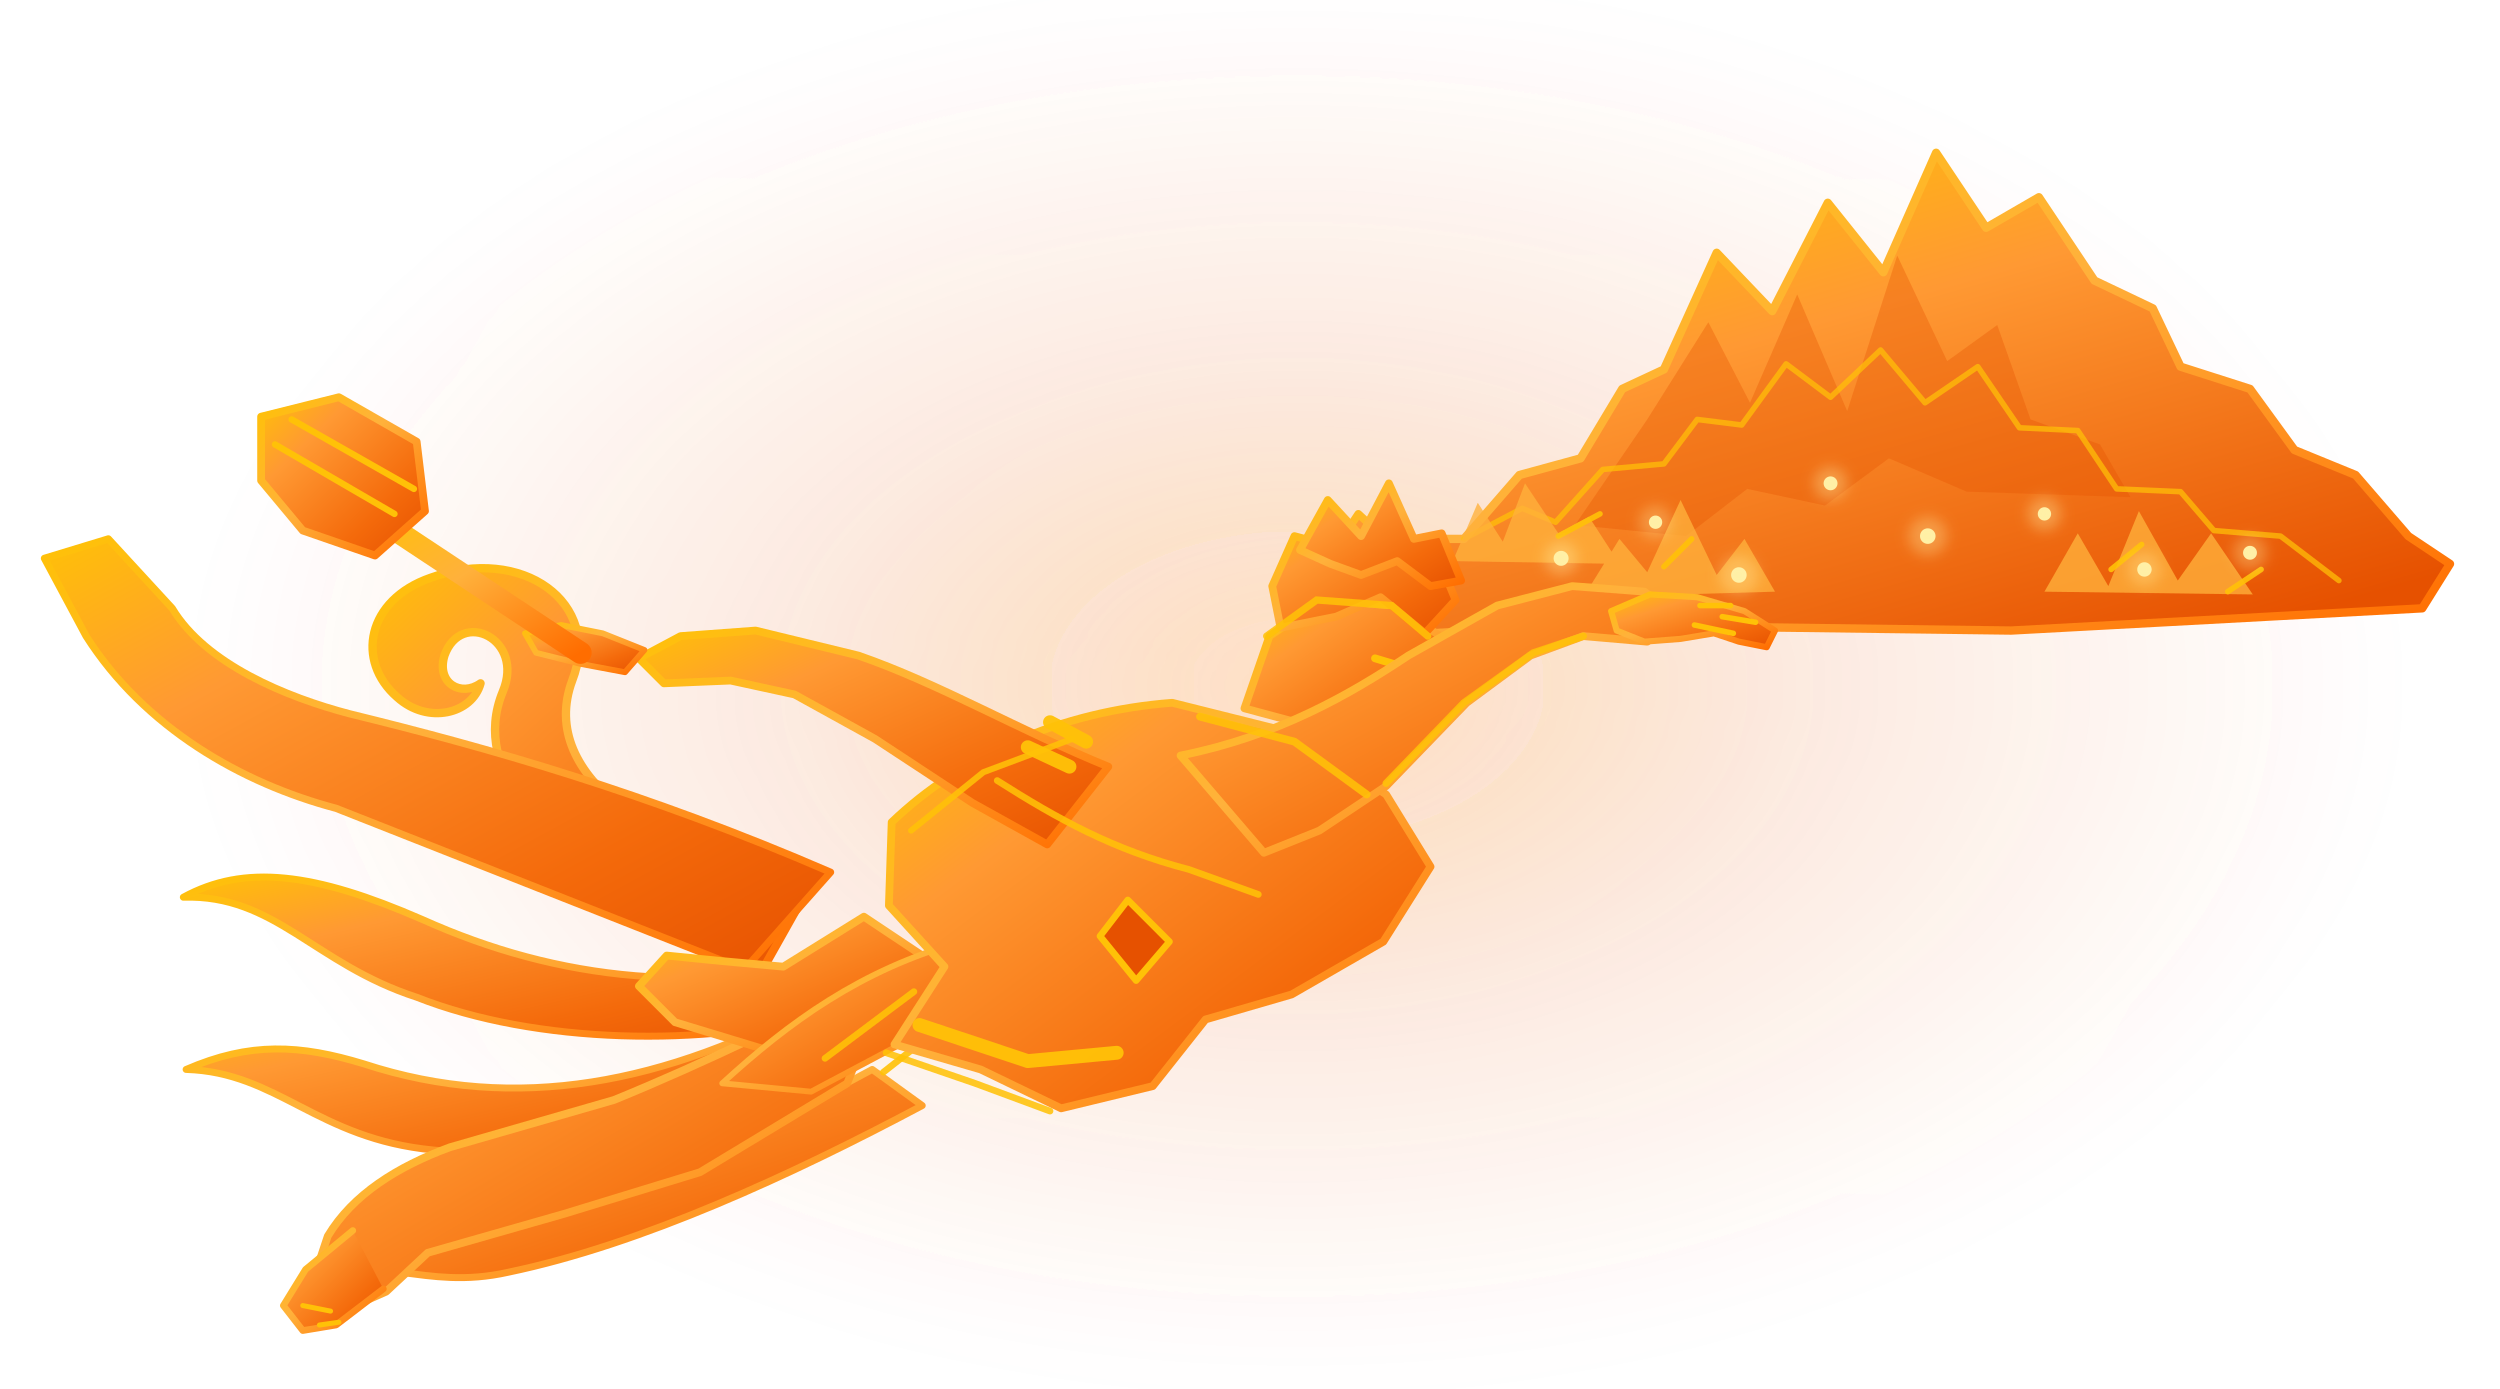
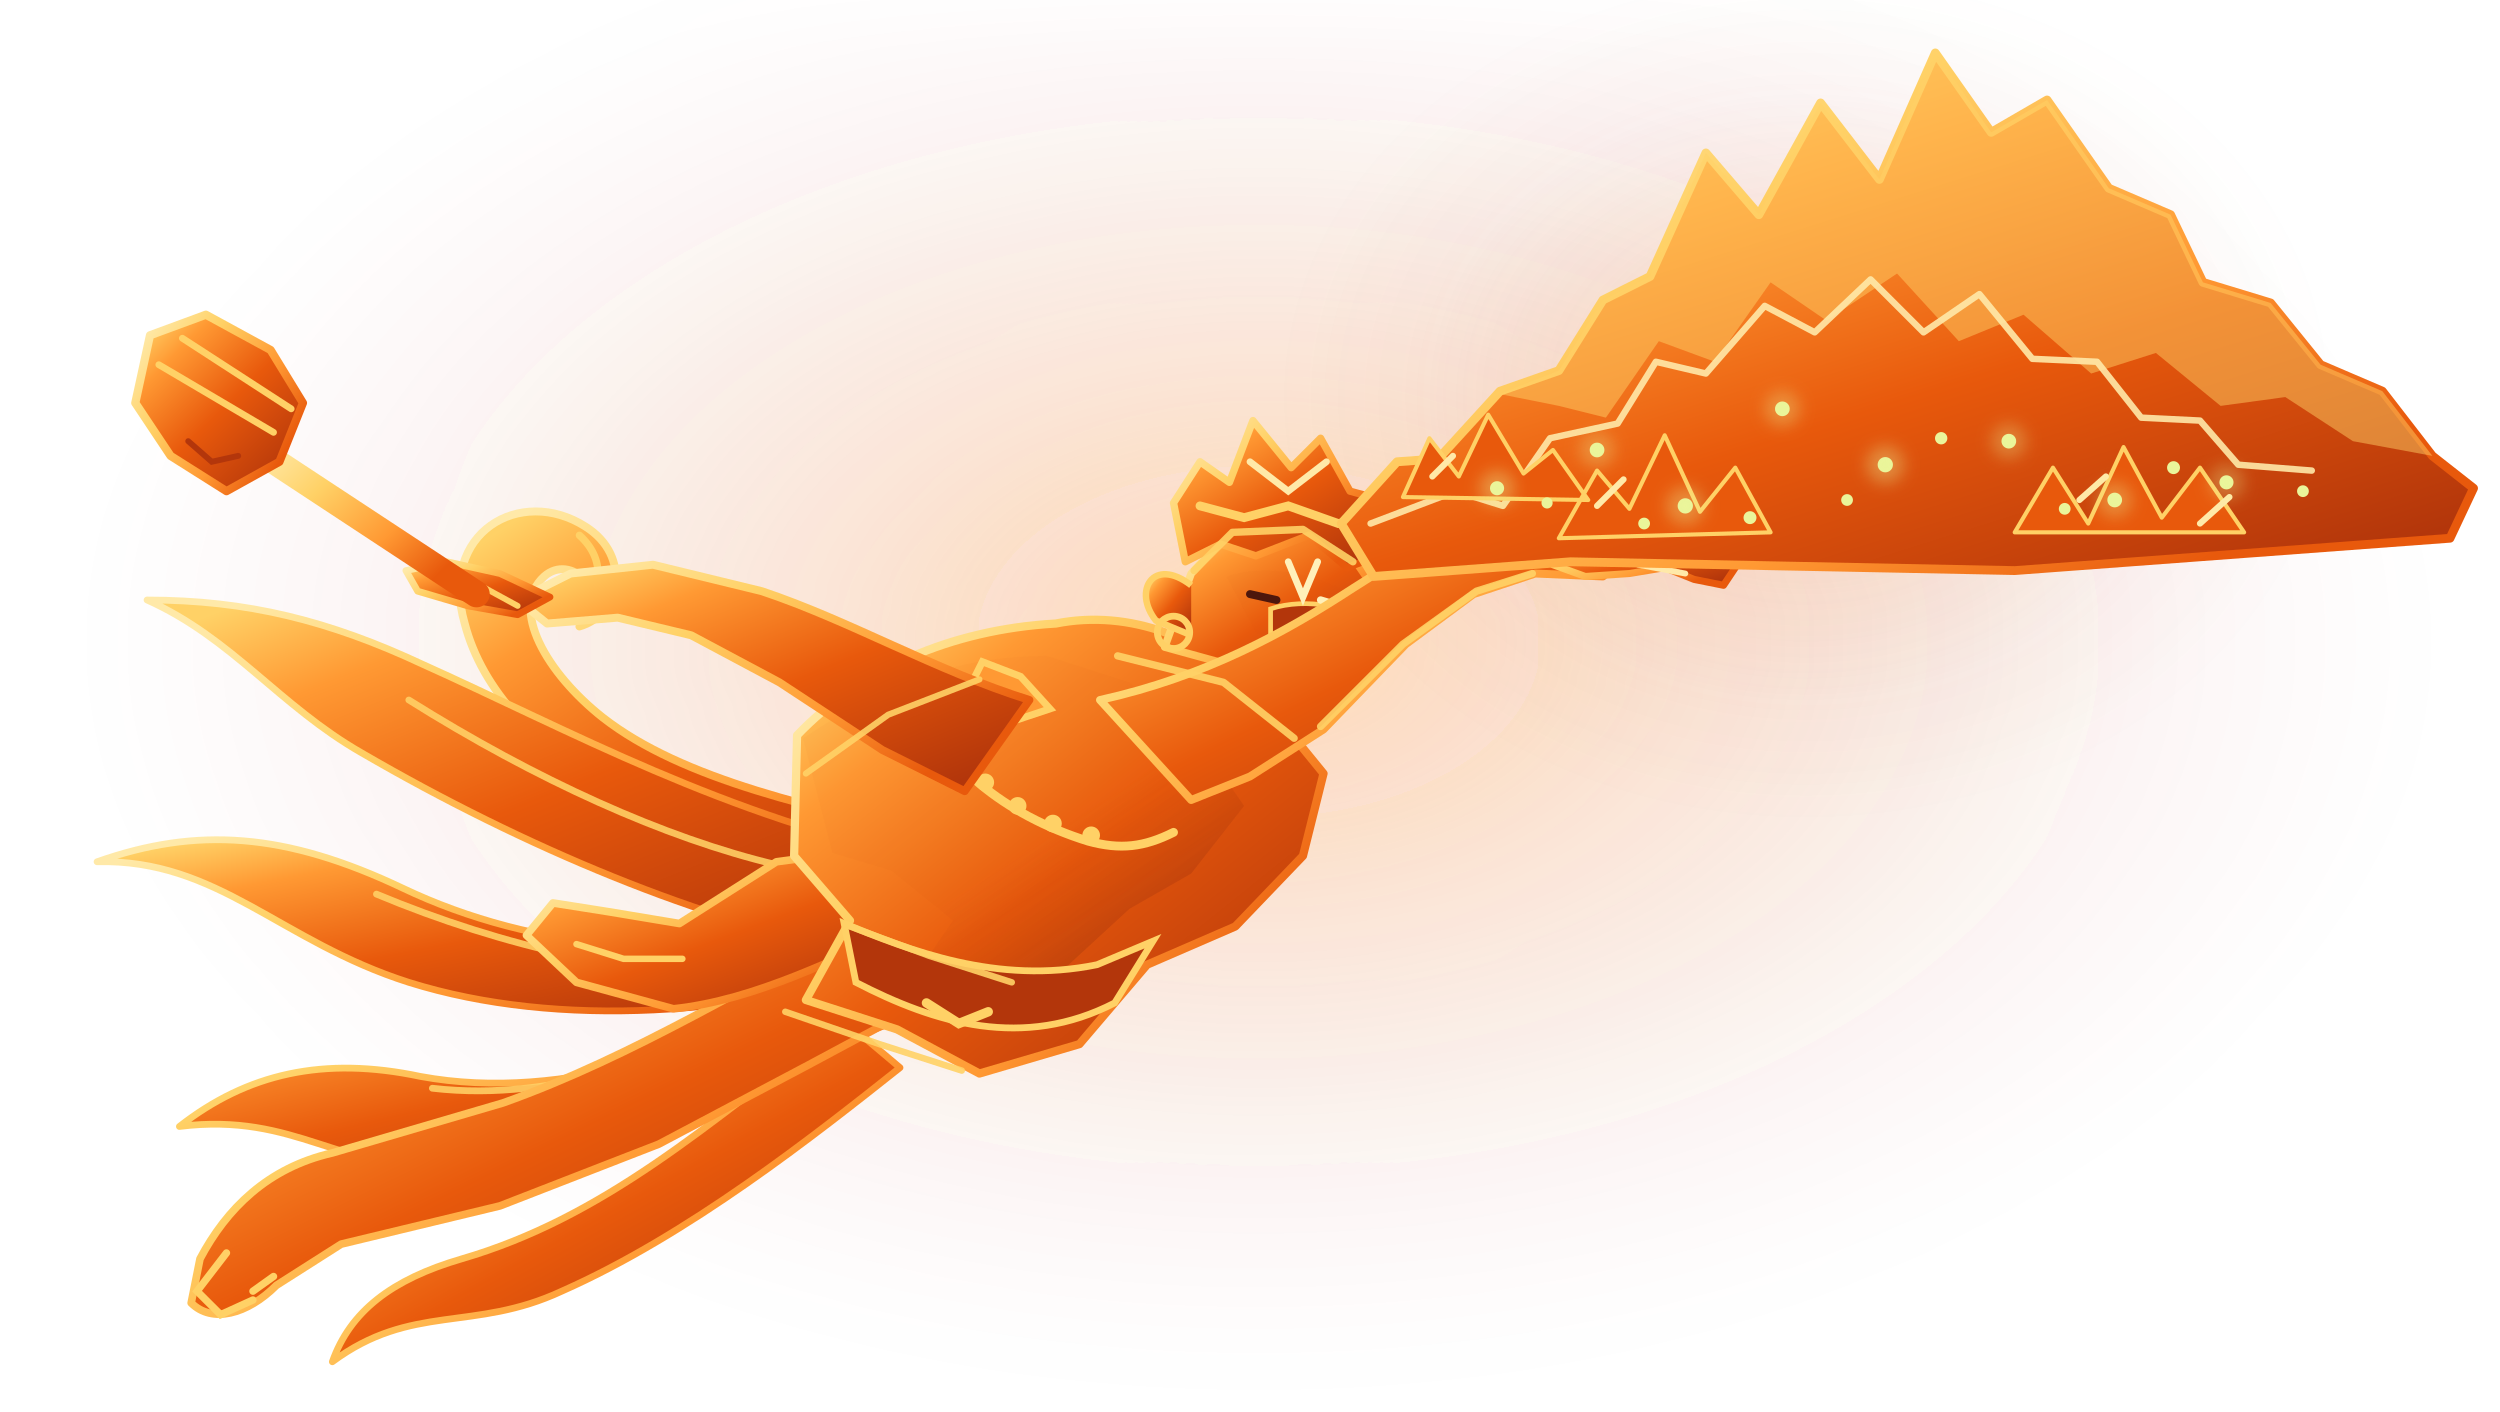
- <svg xmlns="http://www.w3.org/2000/svg" viewBox="280 0 900 500" role="img" aria-label="Flying Hanuman carrying the Sanjeevani mountain">
+ <svg xmlns="http://www.w3.org/2000/svg" viewBox="330 35 850 480" role="img" aria-label="Flying Hanuman carrying the Sanjeevani mountain" aria-labelledby="hanuman-title hanuman-desc">
  <defs>
-     <linearGradient id="saffron" x1="0" y1="0" x2="1" y2="1">
-       <stop offset="0" stop-color="#FFC107" />
+     <linearGradient id="hanuman-saffron" x1=".06" y1=".06" x2=".88" y2=".94">
+       <stop offset="0" stop-color="#FFD166" />
+       <stop offset=".2" stop-color="#FF9933" />
+       <stop offset=".55" stop-color="#E8590C" />
+       <stop offset="1" stop-color="#B3360B" />
+     </linearGradient>
+     <linearGradient id="hanuman-rim" x1=".05" y1=".1" x2=".94" y2=".72">
+       <stop offset="0" stop-color="#FFE9A8" />
+       <stop offset=".32" stop-color="#FFD166" />
+       <stop offset=".7" stop-color="#FF9933" />
+       <stop offset="1" stop-color="#E8590C" />
+     </linearGradient>
+     <linearGradient id="hanuman-shade" x1="0" y1="0" x2=".8" y2="1">
+       <stop stop-color="#B3360B" stop-opacity=".04" />
+       <stop offset=".58" stop-color="#B3360B" stop-opacity=".04" />
+       <stop offset="1" stop-color="#56150A" stop-opacity=".5" />
+     </linearGradient>
+     <linearGradient id="sanjeevani-rock" x1=".16" y1="0" x2=".84" y2="1">
+       <stop stop-color="#FFD166" />
      <stop offset=".28" stop-color="#FF9933" />
-       <stop offset=".72" stop-color="#F46A0B" />
-       <stop offset="1" stop-color="#E65100" />
+       <stop offset=".61" stop-color="#E8590C" />
+       <stop offset="1" stop-color="#B3360B" />
    </linearGradient>
-     <linearGradient id="rim" x1="0" y1="0" x2="1" y2="1">
-       <stop stop-color="#FFC107" />
-       <stop offset=".45" stop-color="#FFB13B" />
-       <stop offset="1" stop-color="#FF6D00" />
-     </linearGradient>
-     <linearGradient id="mountain" x1=".15" y1="0" x2=".8" y2="1">
-       <stop stop-color="#FFC107" />
-       <stop offset=".37" stop-color="#FF9933" />
-       <stop offset="1" stop-color="#E65100" />
-     </linearGradient>
-     <radialGradient id="aura">
-       <stop stop-color="#FF9933" stop-opacity=".3" />
-       <stop offset=".46" stop-color="#E65100" stop-opacity=".12" />
-       <stop offset="1" stop-color="#E65100" stop-opacity="0" />
+     <radialGradient id="hanuman-aura">
+       <stop stop-color="#FF9933" stop-opacity=".34" />
+       <stop offset=".36" stop-color="#E8590C" stop-opacity=".16" />
+       <stop offset=".74" stop-color="#B3360B" stop-opacity=".04" />
+       <stop offset="1" stop-color="#B3360B" stop-opacity="0" />
    </radialGradient>
-     <filter id="soft-glow" x="-40%" y="-40%" width="180%" height="180%">
-       <feGaussianBlur stdDeviation="16" />
+     <filter id="aura-blur" x="-35%" y="-45%" width="170%" height="190%">
+       <feGaussianBlur stdDeviation="17" />
    </filter>
-     <filter id="herb-glow" x="-200%" y="-200%" width="400%" height="400%">
-       <feGaussianBlur stdDeviation="2.3" />
+     <filter id="herb-halo" x="-250%" y="-250%" width="500%" height="500%">
+       <feGaussianBlur stdDeviation="2.5" />
    </filter>
    <style>
-       .herb-light{transform-box:fill-box;transform-origin:center;animation:herb-twinkle 1.65s ease-in-out infinite alternate}
-       .herb-light:nth-of-type(2n){animation-delay:-.7s}
-       .herb-light:nth-of-type(3n){animation-delay:-1.1s}
-       @keyframes herb-twinkle{from{opacity:.38;transform:scale(.72)}to{opacity:1;transform:scale(1.35)}}
-       @media(prefers-reduced-motion:reduce){.herb-light{animation:none;opacity:.85}}
+       #tail-layer{transform-box:fill-box;transform-origin:76% 18%;animation:tail-follow 2.6s cubic-bezier(.42,0,.58,1) infinite alternate}
+       #cloth-layer{transform-box:fill-box;transform-origin:65% 12%;animation:cloth-follow 2.2s cubic-bezier(.42,0,.58,1) infinite alternate}
+       #hero-body{transform-box:fill-box;transform-origin:58% 55%;animation:body-hover 2.8s cubic-bezier(.42,0,.58,1) infinite alternate}
+       #head-mukut{transform-box:fill-box;transform-origin:55% 90%;animation:head-follow 2.8s cubic-bezier(.42,0,.58,1) infinite alternate}
+       .herb-light{transform-box:fill-box;transform-origin:center;animation:herb-twinkle 1.9s cubic-bezier(.42,0,.58,1) infinite alternate}
+       .herb-light:nth-of-type(3n){animation-delay:-.58s}
+       .herb-light:nth-of-type(4n){animation-delay:-1.12s}
+       .herb-light:nth-of-type(5n){animation-delay:-.82s}
+       @keyframes tail-follow{from{transform:rotate(-1.5deg) translateY(1px)}to{transform:rotate(1.8deg) translateY(-2px)}}
+       @keyframes cloth-follow{from{transform:rotate(-1deg) skewX(-.4deg)}to{transform:rotate(1.1deg) skewX(.5deg)}}
+       @keyframes body-hover{from{transform:translateY(1px) rotate(-.2deg)}to{transform:translateY(-2px) rotate(.25deg)}}
+       @keyframes head-follow{from{transform:rotate(-.25deg)}to{transform:rotate(.4deg)}}
+       @keyframes herb-twinkle{from{opacity:.45;transform:scale(.78)}to{opacity:1;transform:scale(1.32)}}
+       @media(prefers-reduced-motion:reduce){#tail-layer,#cloth-layer,#hero-body,#head-mukut,.herb-light{animation:none!important}}
    </style>
  </defs>
-   <ellipse cx="747" cy="247" rx="390" ry="245" fill="url(#aura)" filter="url(#soft-glow)" />
-   <g id="sanjeevani-mountain">
-     <path d="M767 219 793 194 807 194 827 171 849 165 864 140 879 133 898 91 918 112 938 73 958 98 977 55 995 82 1014 71 1034 101 1055 111 1065 132 1090 140 1106 162 1128 171 1147 193 1162 203 1152 219 1004 227 848 225 777 229Z" fill="url(#mountain)" stroke="url(#rim)" stroke-width="3" stroke-linejoin="round" />
-     <path d="m873 151 22-35 15 29 17-39 18 42 18-56 18 38 18-13 12 34 25 9 11 19-59-2-28-12-23 17-28-6-22 17-40-4Z" fill="#E65100" opacity=".34" />
-     <path d="M807 194 828 183 840 188 857 169 879 167 891 151 907 153 923 131 939 143 957 126 973 145 992 132 1007 154 1028 155 1042 176 1065 177 1077 191 1101 193 1122 209" fill="none" stroke="#FFC107" stroke-opacity=".72" stroke-width="2" stroke-linecap="round" stroke-linejoin="round" />
-     <path d="M803 202 812 181 821 195 829 174 841 192 852 186 863 203ZM850 215 863 194 873 206 885 180 898 207 908 194 919 213ZM1016 213 1028 192 1039 211 1050 184 1064 209 1076 192 1091 214Z" fill="#FFB13B" opacity=".78" />
-     <path d="M841 193 856 185M879 204 889 194M1040 205 1051 196M1082 213 1094 205" stroke="#FFC107" stroke-width="2" stroke-linecap="round" opacity=".9" />
-     <g fill="#FFF0A6">
-       <circle class="herb-light" cx="842" cy="201" r="2.7" />
-       <circle cx="842" cy="201" r="6" opacity=".35" filter="url(#herb-glow)" />
-       <circle class="herb-light" cx="876" cy="188" r="2.4" />
-       <circle cx="876" cy="188" r="6" opacity=".3" filter="url(#herb-glow)" />
-       <circle class="herb-light" cx="906" cy="207" r="2.8" />
-       <circle cx="906" cy="207" r="7" opacity=".32" filter="url(#herb-glow)" />
-       <circle class="herb-light" cx="939" cy="174" r="2.5" />
-       <circle cx="939" cy="174" r="6" opacity=".34" filter="url(#herb-glow)" />
-       <circle class="herb-light" cx="974" cy="193" r="2.8" />
-       <circle cx="974" cy="193" r="7" opacity=".32" filter="url(#herb-glow)" />
-       <circle class="herb-light" cx="1016" cy="185" r="2.4" />
-       <circle cx="1016" cy="185" r="6" opacity=".34" filter="url(#herb-glow)" />
-       <circle class="herb-light" cx="1052" cy="205" r="2.6" />
-       <circle cx="1052" cy="205" r="6" opacity=".3" filter="url(#herb-glow)" />
-       <circle class="herb-light" cx="1090" cy="199" r="2.5" />
-       <circle cx="1090" cy="199" r="6" opacity=".32" filter="url(#herb-glow)" />
+   <g id="glow-layer" aria-hidden="true">
+     <ellipse cx="758" cy="253" rx="405" ry="250" fill="url(#hanuman-aura)" filter="url(#aura-blur)" />
+     <ellipse cx="944" cy="170" rx="180" ry="145" fill="url(#hanuman-aura)" opacity=".7" />
+   </g>
+   <g id="tail-layer">
+     <path d="M632 345C562 322 500 293 488 247C479 216 507 200 529 214C545 224 541 244 527 248C538 236 524 223 515 231C503 242 516 264 535 279C562 300 606 310 658 321L676 342Z" fill="url(#hanuman-saffron)" stroke="url(#hanuman-rim)" stroke-width="2.7" stroke-linejoin="round" />
+     <path d="M527 217C537 226 534 238 526 244" fill="none" stroke="#FFD166" stroke-width="2.5" stroke-linecap="round" />
+   </g>
+   <g id="cloth-layer" fill="url(#hanuman-saffron)" stroke="url(#hanuman-rim)" stroke-linejoin="round">
+     <path d="M645 327C577 313 523 283 474 261C442 246 414 239 380 239C409 252 425 275 453 291C508 323 570 349 621 358L655 351Z" stroke-width="2.3" />
+     <path d="M630 349C568 364 511 358 467 337C427 318 397 316 363 328C404 327 425 355 469 369C520 385 584 380 637 363Z" stroke-width="2.3" />
+     <path d="M630 365C574 391 522 410 473 401C440 394 414 400 391 418C431 413 446 434 482 431C538 426 590 398 646 378Z" stroke-width="2.3" />
+     <path d="M617 382C570 418 535 449 487 463C463 470 449 481 443 498C470 478 491 488 521 474C564 455 607 421 636 398Z" stroke-width="2.3" />
+     <path d="M469 273C512 300 556 320 594 329M458 339C501 357 549 368 589 366M477 405C520 410 560 393 594 378" fill="none" stroke="#FFD166" stroke-width="2.3" stroke-linecap="round" opacity=".88" />
+   </g>
+   <g id="hero-body">
+     <g id="body">
+       <path d="M625 349C587 368 546 394 501 410L443 427C421 432 407 446 398 463L395 478C402 485 414 482 424 472L446 458L500 445L554 424L605 397L646 375Z" fill="url(#hanuman-saffron)" stroke="url(#hanuman-rim)" stroke-width="2.6" stroke-linejoin="round" />
+       <path d="M407 461 397 474 405 482 416 477M416 474 423 469" fill="none" stroke="#FFD166" stroke-width="2.5" stroke-linecap="round" />
+       <path d="M643 348C614 361 587 375 559 378L526 369L509 353L518 342L537 345L561 349L594 328L624 324Z" fill="url(#hanuman-saffron)" stroke="url(#hanuman-rim)" stroke-width="2.6" stroke-linejoin="round" />
+       <path d="M526 356 542 361 562 361" fill="none" stroke="#FFD166" stroke-width="2.2" stroke-linecap="round" />
+       <path d="M601 285C622 263 653 249 689 247C714 242 740 252 758 271L780 298L773 326L750 350L720 363L697 390L663 400L635 385L604 375L619 348L600 326Z" fill="url(#hanuman-saffron)" stroke="url(#hanuman-rim)" stroke-width="2.8" stroke-linejoin="round" />
+       <path d="M603 286C633 266 658 258 686 258L714 267L737 286L753 309L735 332L714 344L689 367L661 379L641 367L654 348L633 331L613 325Z" fill="url(#hanuman-shade)" opacity=".72" />
+       <path d="M617 349C639 358 669 370 703 363L722 355L709 376C678 392 648 383 621 369Z" fill="#B3360B" stroke="#FFD166" stroke-width="2.3" />
+       <path d="M642 273C650 294 671 312 700 321C711 324 719 323 729 318" fill="none" stroke="#FFD166" stroke-width="3" stroke-linecap="round" />
+       <g fill="#FFD166">
+         <circle cx="655" cy="291" r="3" />
+         <circle cx="665" cy="301" r="3" />
+         <circle cx="676" cy="309" r="3" />
+         <circle cx="688" cy="315" r="3" />
+         <circle cx="701" cy="319" r="3" />
+       </g>
+       <path d="M664 260 677 265 687 276 672 281 659 270Z" fill="#FF9933" stroke="#FFD166" stroke-width="2.4" />
+       <path d="M645 376 656 383 666 379" fill="none" stroke="#FFD166" stroke-width="3.2" stroke-linecap="round" />
+     </g>
+     <g id="head-mukut">
+       <path d="M726 255 735 230 749 215 772 214 791 226 802 242 794 258 778 268 755 263Z" fill="url(#hanuman-saffron)" stroke="url(#hanuman-rim)" stroke-width="2.6" stroke-linejoin="round" />
+       <path d="M747 231C759 227 774 229 788 236L797 245 788 254 772 258 757 250Z" fill="url(#hanuman-shade)" opacity=".8" />
+       <path d="M762 242C774 238 791 241 796 249L787 258 773 259 762 251Z" fill="#B3360B" stroke="#FFD166" stroke-width="1.6" />
+       <path d="M779 239 789 242" fill="none" stroke="#FFF0BA" stroke-width="2.5" stroke-linecap="round" />
+       <path d="M755 237 764 239" fill="none" stroke="#4E170C" stroke-width="2.7" stroke-linecap="round" />
+       <path d="M733 226 729 206 738 192 748 199 756 178 769 194 779 184 789 202 800 205 801 223 788 228 775 217 757 224 745 220Z" fill="url(#hanuman-saffron)" stroke="url(#hanuman-rim)" stroke-width="2.5" stroke-linejoin="round" />
+       <path d="M738 207 753 211 768 207 785 213 799 211" fill="none" stroke="#FFD166" stroke-width="3" stroke-linecap="round" />
+       <path d="M755 192 768 202 781 192" fill="none" stroke="#FFE9A8" stroke-width="2.3" stroke-linecap="round" />
+       <path d="M735 234C722 224 715 236 723 246L735 251" fill="url(#hanuman-saffron)" stroke="#FFD166" stroke-width="2.2" />
+       <circle cx="729" cy="250" r="5.5" fill="none" stroke="#FFD166" stroke-width="2.3" />
+       <path d="M768 226 773 238 778 226" fill="none" stroke="#FFF0BA" stroke-width="2.3" stroke-linecap="round" />
+       <path d="M742 263C752 273 774 277 790 266" fill="none" stroke="#FFD166" stroke-width="2" stroke-linecap="round" />
    </g>
  </g>
-   <g id="tail-and-fabric" fill="url(#saffron)" stroke="url(#rim)" stroke-linejoin="round">
-     <path d="M572 318C518 308 473 280 486 245 497 217 468 196 435 208 412 216 408 238 423 251 434 261 450 257 453 246 446 251 437 246 440 236 446 219 469 230 461 249 449 278 477 307 520 332L554 350Z" stroke-width="3" />
-     <path d="M579 314C512 285 455 269 406 257 383 251 354 239 342 219L319 194 296 201 311 229C332 262 367 282 401 291L548 349Z" stroke-width="2.6" />
-     <path d="M596 343C533 359 481 353 432 331 393 314 368 311 346 323 379 322 393 347 430 359 473 376 534 377 578 365Z" stroke-width="2.5" />
-     <path d="M575 360C520 390 466 401 411 383 388 376 370 375 347 385 380 386 394 410 436 414 489 420 545 399 591 376Z" stroke-width="2.5" />
-     <path d="M594 385C538 415 489 443 438 441 418 440 401 448 392 462 416 450 432 465 463 458 511 448 565 423 612 398Z" stroke-width="2.5" />
+   <g id="gada-arm">
+     <path d="M680 273C648 263 619 246 589 236L552 227L524 230L506 239L516 247L540 245L565 251L595 267L630 290L658 304Z" fill="url(#hanuman-saffron)" stroke="url(#hanuman-rim)" stroke-width="2.7" stroke-linejoin="round" />
+     <path d="M517 238 500 230 482 226 468 229 472 236 489 241 506 244Z" fill="url(#hanuman-saffron)" stroke="url(#hanuman-rim)" stroke-width="2.3" stroke-linejoin="round" />
+     <path d="M478 231 495 235 506 241" fill="none" stroke="#FFD166" stroke-width="2" stroke-linecap="round" />
+     <path d="M492 237 413 185" fill="none" stroke="url(#hanuman-rim)" stroke-width="9" stroke-linecap="round" />
+     <path d="M381 149 400 142 422 154 433 172 425 192 407 202 388 190 376 172Z" fill="url(#hanuman-saffron)" stroke="url(#hanuman-rim)" stroke-width="2.8" stroke-linejoin="round" />
+     <path d="M384 159 423 182M392 150 429 174" fill="none" stroke="#FFD166" stroke-width="2.3" stroke-linecap="round" />
+     <path d="M394 185 402 192 411 190" fill="none" stroke="#B3360B" stroke-width="2" stroke-linecap="round" />
  </g>
-   <g id="hanuman" fill="url(#saffron)" stroke="url(#rim)" stroke-width="2.8" stroke-linejoin="round" stroke-linecap="round">
-     <path d="M601 349C570 365 533 383 501 396L442 413C423 420 407 430 398 445L392 463 403 472 419 465 434 451 483 437 532 422 585 390Z" />
-     <path d="M624 352C602 365 578 378 556 378L523 368 510 355 520 344 540 346 562 348 591 330Z" />
-     <path d="M626 339C590 349 564 368 540 390L572 393 604 376 637 364Z" stroke-width="2.1" />
-     <path d="M609 357 577 381M626 364 598 386" fill="none" stroke="#FFC107" stroke-width="2.4" opacity=".9" />
-     <path d="M601 296C626 272 662 256 702 253L746 264 779 286 795 312 778 339 745 358 714 367 695 391 662 399 633 385 602 376 620 348 600 326Z" />
-     <path d="M728 255 737 229 756 216 782 218 800 230 803 246 791 263 771 268 754 262Z" />
-     <path d="M741 226 738 211 746 193 761 197 769 185 783 198 797 199 804 216 793 228 777 215 761 222Z" />
-     <path d="M748 198 758 180 770 193 780 174 789 194 799 192 806 209 795 211 783 202 770 207 759 203Z" />
-     <path d="M775 237 785 240 779 246" fill="none" stroke="#FFC107" stroke-width="2.8" />
-     <path d="M783 252 799 249 791 260 779 261Z" fill="#E65100" stroke-width="1.4" />
-     <path d="M705 272C740 265 766 250 787 236L819 218 846 211 872 213 884 222 873 231 850 229 831 236 808 253 779 283 755 299 735 307Z" />
-     <path d="M860 220 874 214 891 215 908 220 919 227 916 233 906 231 897 228 885 230 872 231 862 227Z" stroke-width="2.2" />
-     <path d="M892 218 903 218M900 222 912 224M890 225 904 228" fill="none" stroke="#FFC107" stroke-width="2" />
-     <path d="M679 276C647 263 618 246 589 236L552 227 525 229 510 237 519 246 543 245 566 250 595 266 630 289 657 304Z" />
-     <path d="M512 234 497 228 482 225 469 228 473 235 489 239 505 242Z" stroke-width="2.1" />
-     <path d="M489 235 412 184" fill="none" stroke="url(#rim)" stroke-width="8" />
-     <path d="M374 150 402 143 430 159 433 184 415 200 389 191 374 173Z" />
-     <path d="M379 160 422 185M385 151 429 176" fill="none" stroke="#FFC107" stroke-width="2.3" />
-     <path d="M650 269 665 276M658 260 671 267M611 369 650 382 682 379" fill="none" stroke="#FFC107" stroke-width="5" opacity=".95" />
-     <path d="M639 281C661 295 681 306 708 313L733 322" fill="none" stroke="#FFC107" stroke-width="2.4" opacity=".86" />
-     <path d="M686 324 701 339 689 353 676 337Z" fill="#E65100" stroke="#FFC107" stroke-width="2.4" />
-     <path d="M407 443 390 457 382 470 389 479 401 477 418 464" stroke-width="2.4" />
-     <path d="M399 472 389 470M402 476 395 477" fill="none" stroke="#FFC107" stroke-width="1.8" />
+   <g id="raised-arm-sanjeevani">
+     <path d="M704 273C740 265 767 250 790 235L820 216 847 210 869 213 884 222 875 231 852 230 831 237 808 254 780 283 755 299 735 307Z" fill="url(#hanuman-saffron)" stroke="url(#hanuman-rim)" stroke-width="2.7" stroke-linejoin="round" />
+     <path d="M856 220 870 214 889 215 908 221 920 228 916 234 906 232 896 228 884 230 869 231 858 227Z" fill="url(#hanuman-saffron)" stroke="url(#hanuman-rim)" stroke-width="2.4" stroke-linejoin="round" />
+     <path d="M889 219 904 220M900 224 913 226M887 227 903 230" fill="none" stroke="#FFE9A8" stroke-width="2" stroke-linecap="round" />
+     <g id="sanjeevani-mountain">
+       <path d="M786 213 805 192 819 191 840 168 860 161 875 137 891 129 910 87 928 108 949 70 969 96 988 53 1007 80 1026 69 1047 99 1068 108 1079 131 1102 138 1119 159 1140 168 1157 190 1171 201 1163 218 1015 229 864 226 797 231Z" fill="url(#sanjeevani-rock)" stroke="url(#hanuman-rim)" stroke-width="3" stroke-linejoin="round" />
+       <path d="M840 169 860 161 875 137 891 129 910 87 928 108 949 70 969 96 988 53 1007 80 1026 69 1047 99 1068 108 1079 131 1102 138 1119 159 1140 168 1157 190 1130 185 1107 170 1085 173 1063 155 1041 162 1018 142 996 151 975 128 951 144 932 131 913 158 894 151 876 177 860 173Z" fill="#FFD166" opacity=".48" />
+       <path d="M796 213 825 202 841 207 857 184 880 179 893 158 910 162 930 139 947 148 966 130 984 148 1003 135 1021 157 1043 158 1058 177 1078 178 1091 193 1116 195" fill="none" stroke="#FFE9A8" stroke-width="2.2" stroke-linecap="round" stroke-linejoin="round" opacity=".9" />
+       <path d="M807 204 816 184 826 197 836 176 848 196 858 188 870 205ZM860 218 873 195 884 208 896 183 908 209 920 194 932 216ZM1015 216 1028 194 1040 213 1052 187 1065 211 1078 194 1093 216Z" fill="#E8590C" stroke="#FFD166" stroke-width="1.4" stroke-linejoin="round" />
+       <path d="M817 197 824 190M873 207 882 198M1037 205 1046 197M1078 213 1088 204" fill="none" stroke="#FFE9A8" stroke-width="2.1" stroke-linecap="round" />
+       <g id="herb-lights" fill="#EAF59A">
+         <circle cx="839" cy="201" r="2.4" class="herb-light" style="animation-delay:-.12s" />
+         <circle cx="839" cy="201" r="6" opacity=".35" filter="url(#herb-halo)" />
+         <circle cx="873" cy="188" r="2.5" class="herb-light" style="animation-delay:-.8s" />
+         <circle cx="873" cy="188" r="6" opacity=".28" filter="url(#herb-halo)" />
+         <circle cx="903" cy="207" r="2.6" class="herb-light" style="animation-delay:-1.4s" />
+         <circle cx="903" cy="207" r="6.5" opacity=".32" filter="url(#herb-halo)" />
+         <circle cx="936" cy="174" r="2.5" class="herb-light" style="animation-delay:-.47s" />
+         <circle cx="936" cy="174" r="6" opacity=".3" filter="url(#herb-halo)" />
+         <circle cx="971" cy="193" r="2.6" class="herb-light" style="animation-delay:-1.05s" />
+         <circle cx="971" cy="193" r="6.5" opacity=".33" filter="url(#herb-halo)" />
+         <circle cx="1013" cy="185" r="2.5" class="herb-light" style="animation-delay:-.27s" />
+         <circle cx="1013" cy="185" r="6" opacity=".28" filter="url(#herb-halo)" />
+         <circle cx="1049" cy="205" r="2.5" class="herb-light" style="animation-delay:-1.23s" />
+         <circle cx="1049" cy="205" r="6" opacity=".3" filter="url(#herb-halo)" />
+         <circle cx="1087" cy="199" r="2.4" class="herb-light" style="animation-delay:-.68s" />
+         <circle cx="1087" cy="199" r="6" opacity=".28" filter="url(#herb-halo)" />
+         <circle cx="889" cy="213" r="2" class="herb-light" style="animation-delay:-.95s" />
+         <circle cx="925" cy="211" r="2.2" class="herb-light" style="animation-delay:-.31s" />
+         <circle cx="958" cy="205" r="2" class="herb-light" style="animation-delay:-1.56s" />
+         <circle cx="990" cy="184" r="2.1" class="herb-light" style="animation-delay:-.58s" />
+         <circle cx="1032" cy="208" r="2" class="herb-light" style="animation-delay:-1.72s" />
+         <circle cx="1069" cy="194" r="2.2" class="herb-light" style="animation-delay:-.4s" />
+         <circle cx="1113" cy="202" r="2" class="herb-light" style="animation-delay:-1.31s" />
+         <circle cx="856" cy="206" r="1.9" class="herb-light" style="animation-delay:-.21s" />
+       </g>
+     </g>
  </g>
-   <g fill="none" stroke="#FFC107" stroke-linecap="round" opacity=".86">
-     <path d="M736 229 754 216 781 218 794 229" stroke-width="2.6" />
-     <path d="M712 258 746 267 772 286" stroke-width="2.8" />
-     <path d="M779 282 807 253 832 235 850 229" stroke-width="2.6" />
-     <path d="M608 299 634 278 666 266" stroke-width="2.2" />
-     <path d="M599 379 631 390 658 400" stroke-width="2.4" />
+   <g id="rim-light" fill="none" stroke="#FFD166" stroke-linecap="round" stroke-linejoin="round" opacity=".9">
+     <path d="M736 229 749 216 773 215 790 226" stroke-width="2.5" />
+     <path d="M710 258 746 267 770 286" stroke-width="2.5" />
+     <path d="M779 282 807 254 832 236 851 230" stroke-width="2.5" />
+     <path d="M604 298 632 278 663 266" stroke-width="2.1" />
+     <path d="M597 379 629 390 657 399" stroke-width="2.2" />
+     <path d="M619 350 646 360 674 369" stroke-width="2.2" />
  </g>
</svg>
